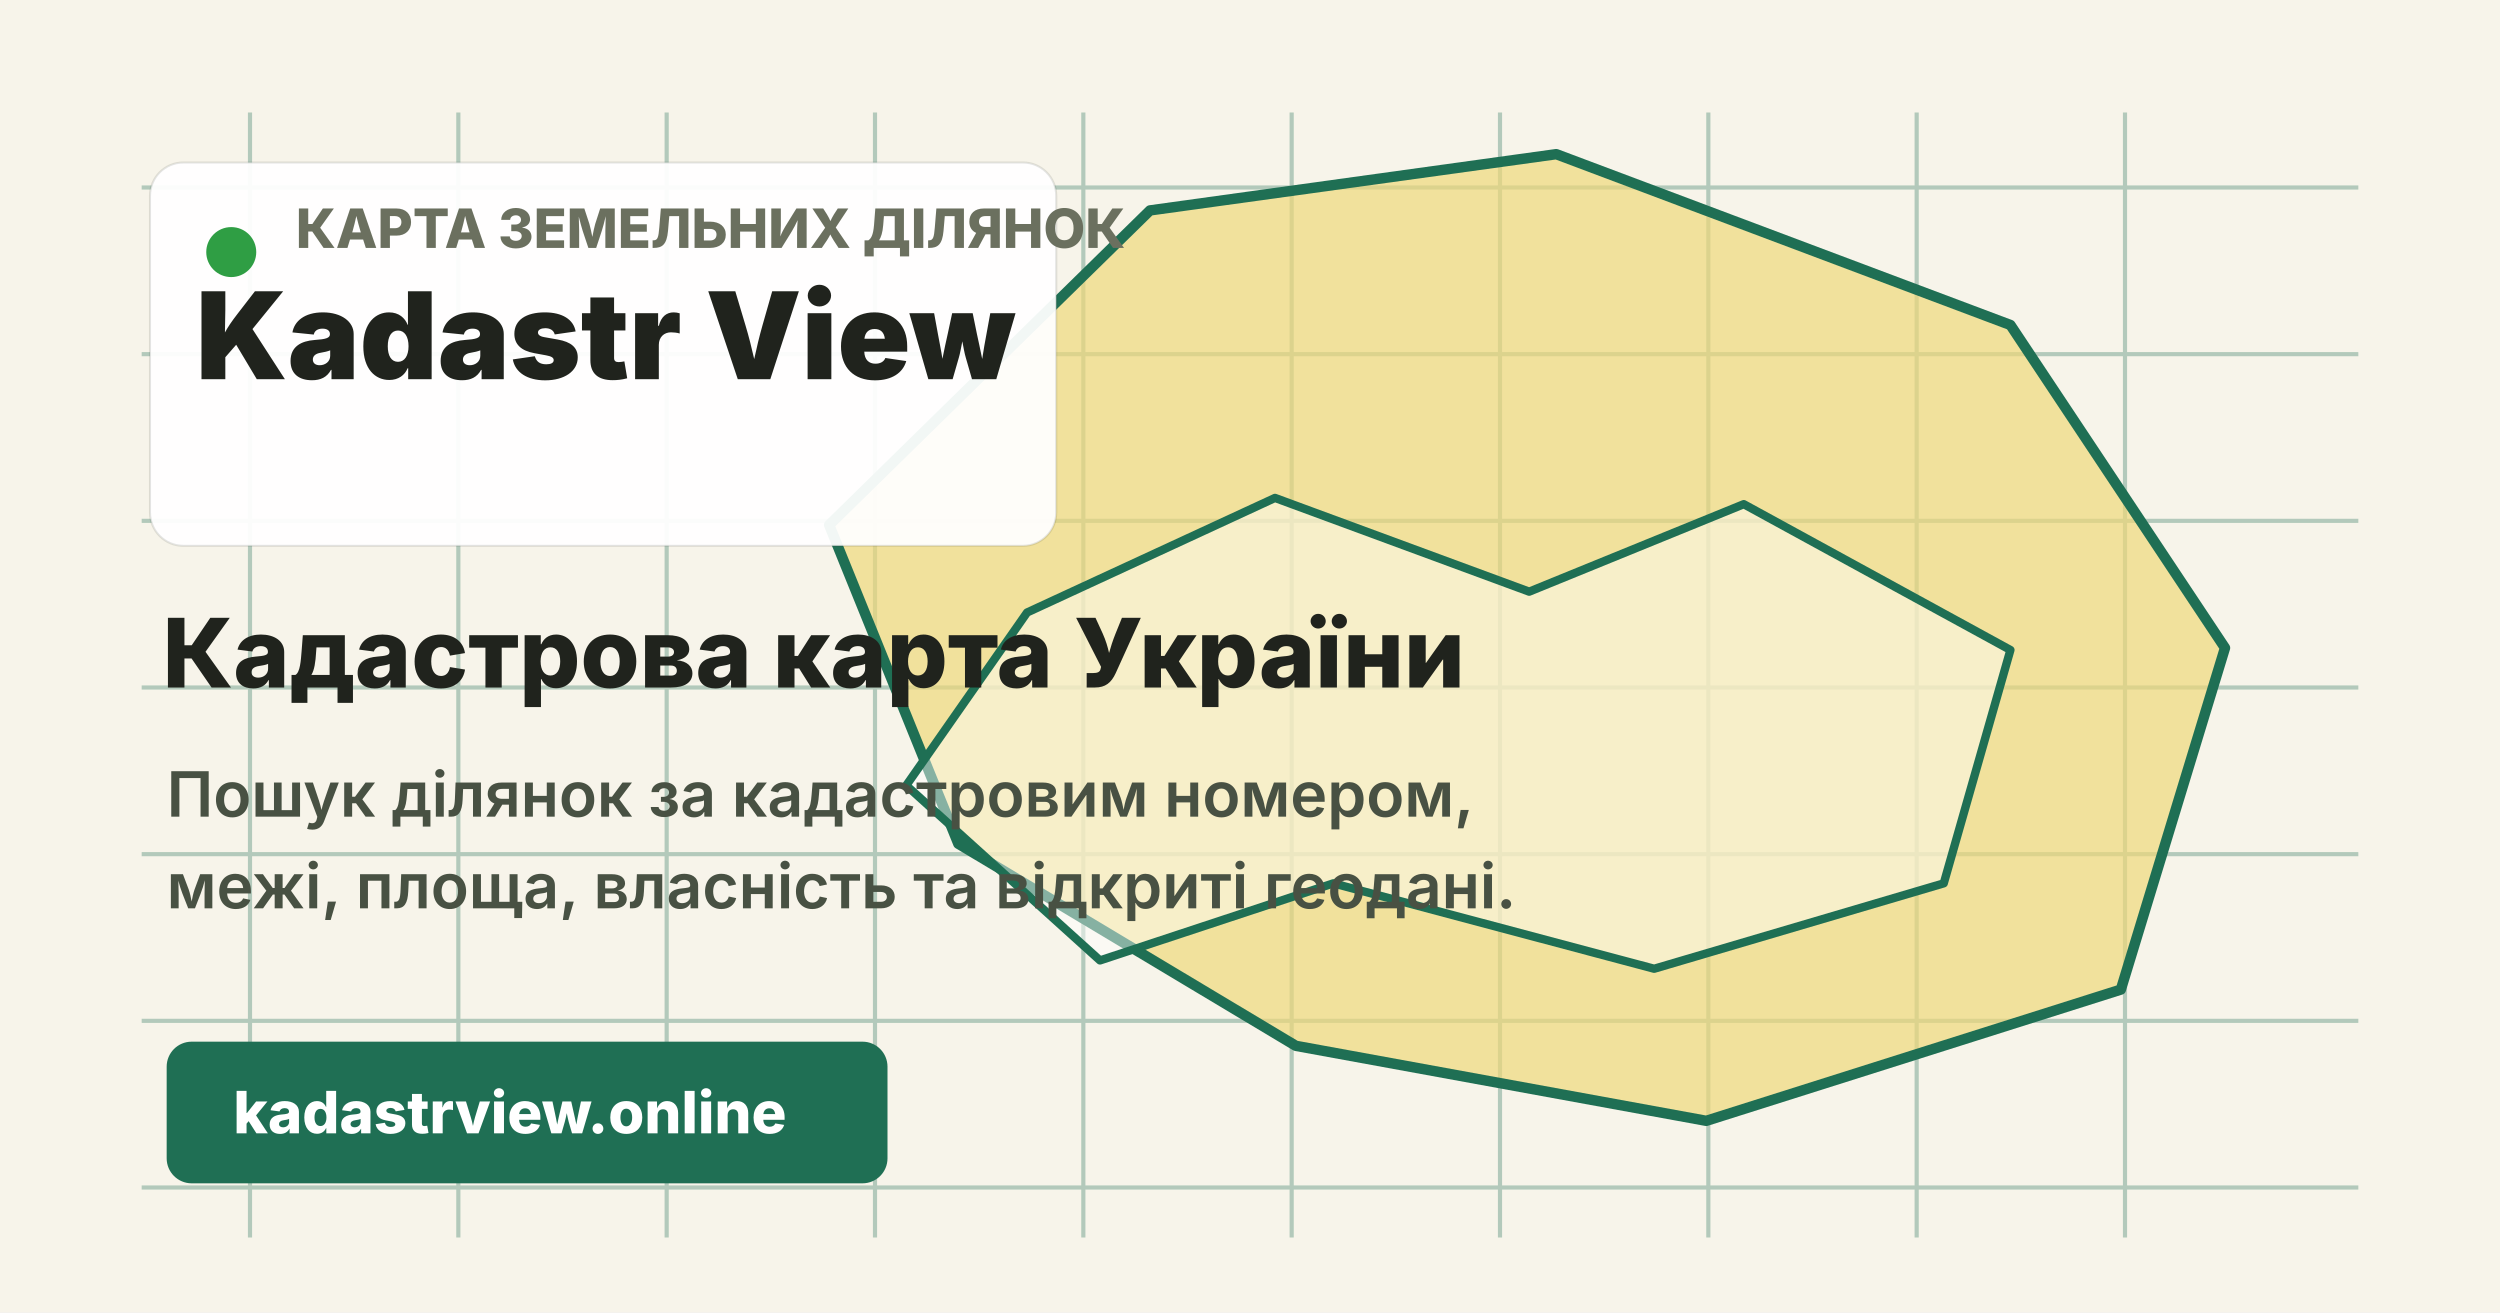
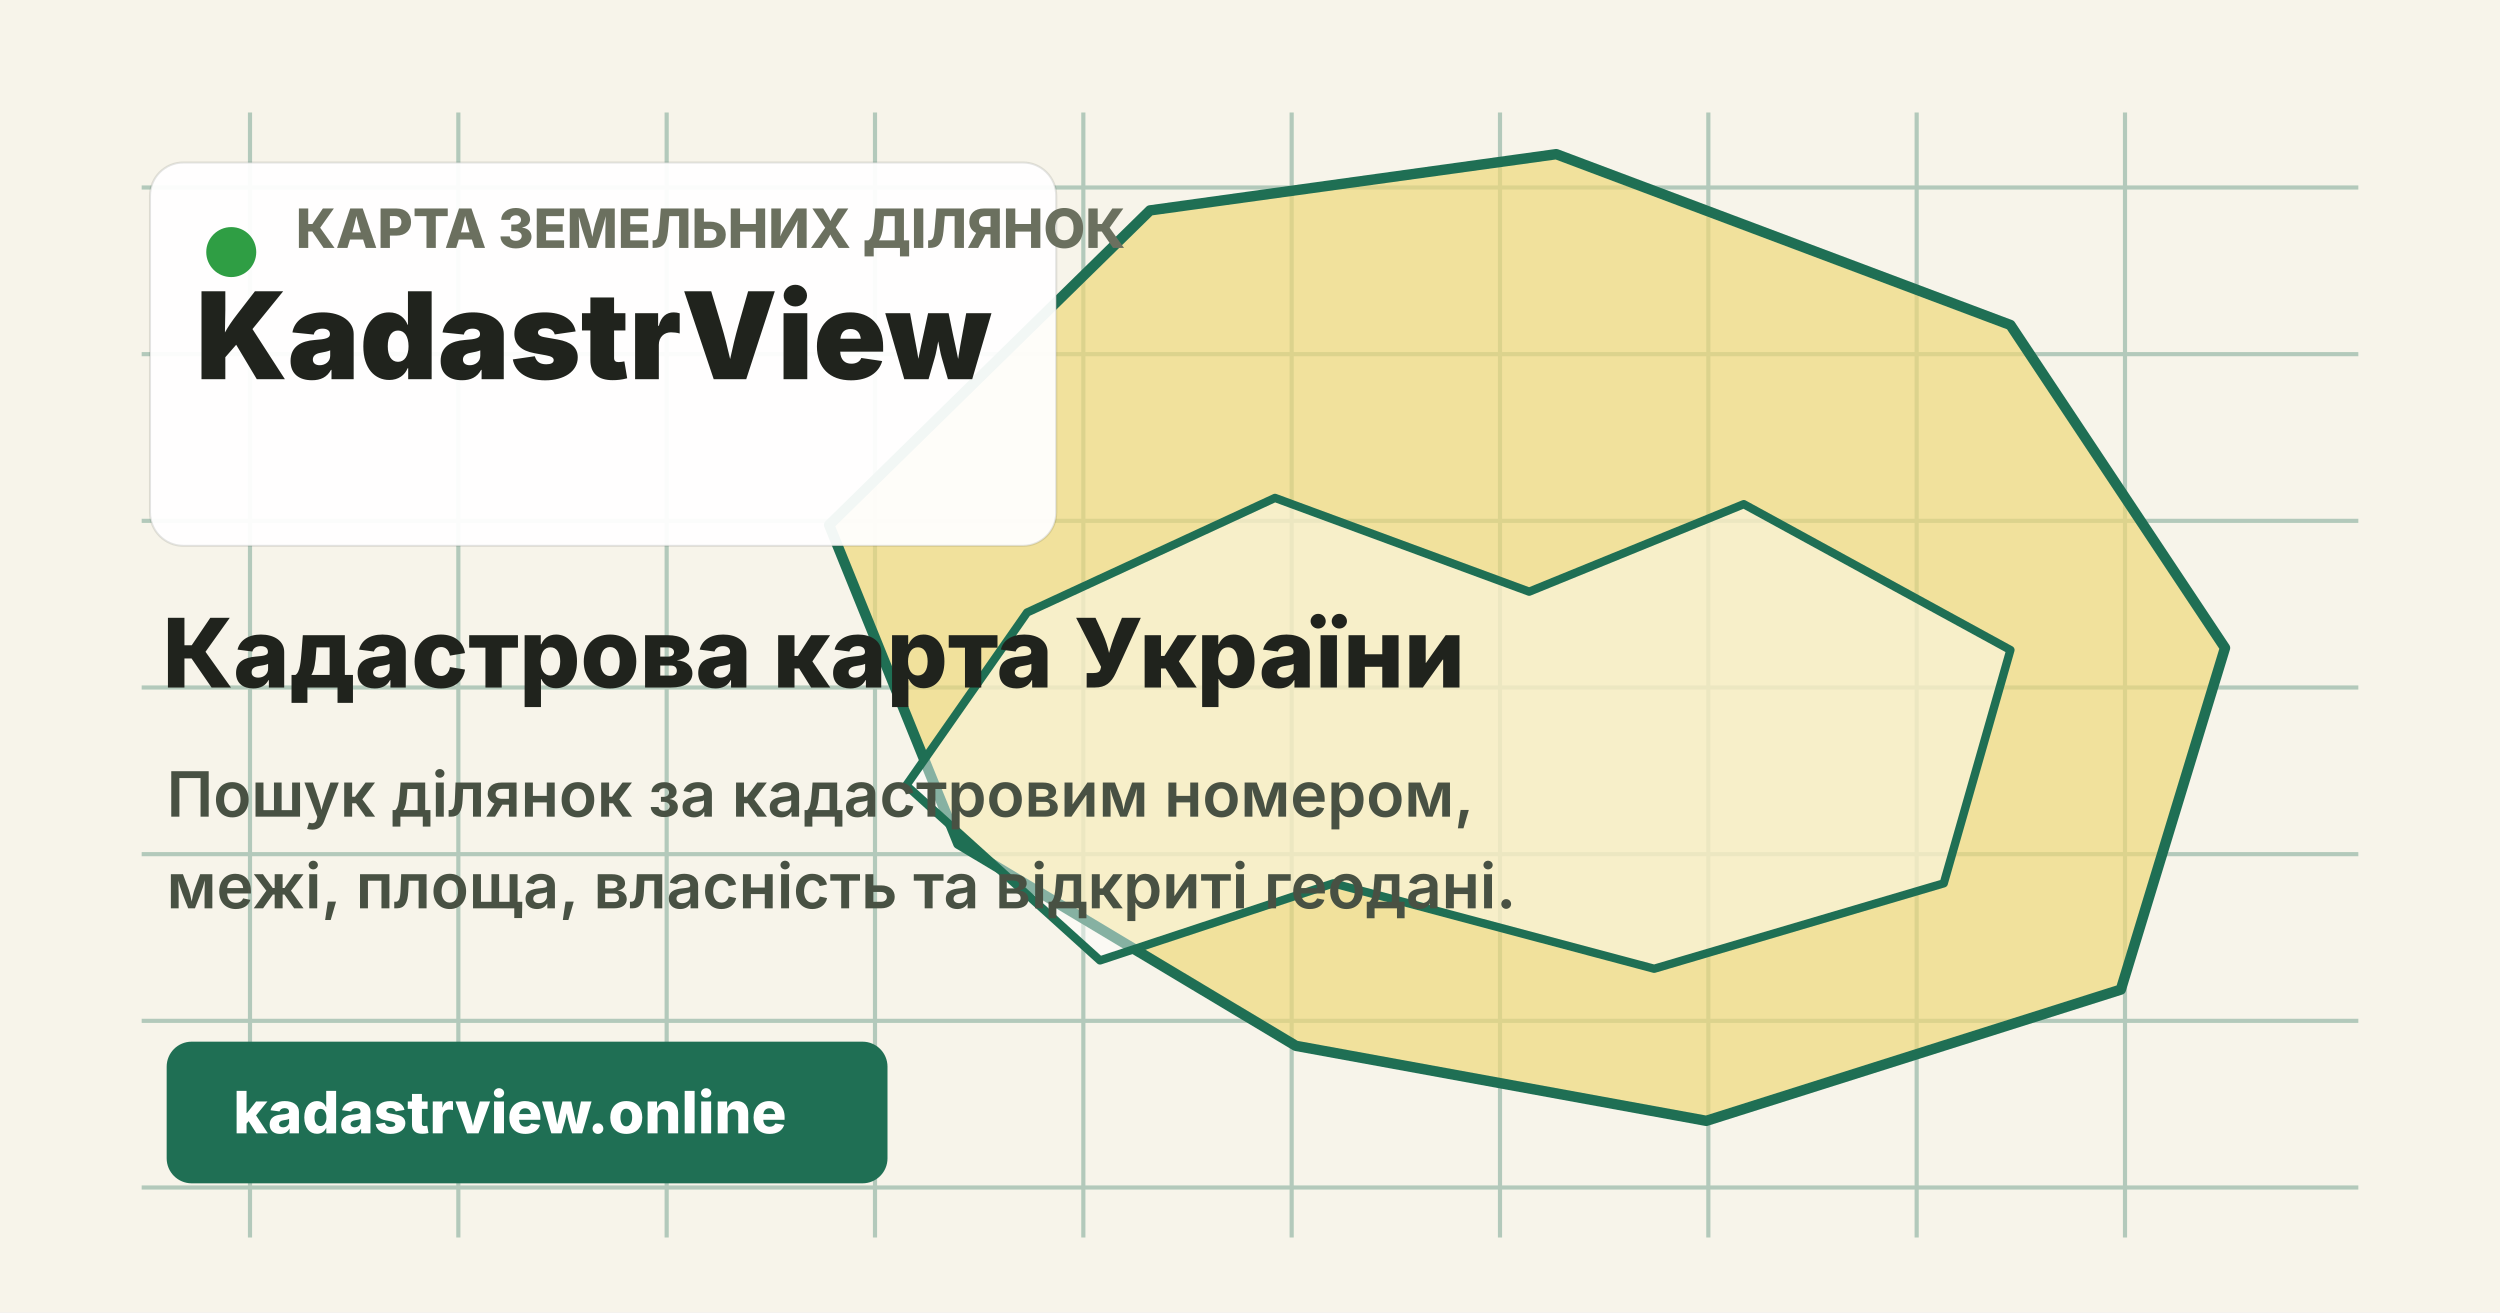
<svg xmlns="http://www.w3.org/2000/svg" viewBox="0 0 1200 630" role="img" aria-labelledby="title desc">
  <rect width="1200" height="630" fill="#f7f4ea" />
  <g opacity=".32" stroke="#1f6f54" stroke-width="2" fill="none">
    <path d="M68 90h1064M68 170h1064M68 250h1064M68 330h1064M68 410h1064M68 490h1064M68 570h1064" />
    <path d="M120 54v540M220 54v540M320 54v540M420 54v540M520 54v540M620 54v540M720 54v540M820 54v540M920 54v540M1020 54v540" />
  </g>
  <path d="M552 101 747 74 965 156 1068 311 1018 475 819 538 622 502 460 405 398 252Z" fill="#f0d879" fill-opacity=".68" stroke="#1f6f54" stroke-width="5" stroke-linejoin="round" />
  <path d="M493 294 612 239 734 284 837 242 965 312 933 424 794 465 640 424 528 461 435 377Z" fill="#ffffff" fill-opacity=".46" stroke="#1f6f54" stroke-width="4" stroke-linejoin="round" />
  <rect x="72" y="78" width="435" height="184" rx="16" fill="#ffffff" fill-opacity=".94" stroke="#20231d" stroke-opacity=".12" />
  <circle cx="111" cy="121" r="12" fill="#2f9e44" />
  <text x="142" y="119" fill="#6b705f" font-family="Inter, Arial, sans-serif" font-size="26" font-weight="800" letter-spacing="0">КАРТА ЗЕМЕЛЬНИХ ДІЛЯНОК</text>
-   <text x="94" y="182" fill="#20231d" font-family="Inter, Arial, sans-serif" font-size="58" font-weight="850" letter-spacing="0">Kadastr View</text>
+   <text x="94" y="182" fill="#20231d" font-family="Inter, Arial, sans-serif" font-size="58" font-weight="850" letter-spacing="0">KadastrView</text>
  <text x="78" y="330" fill="#20231d" font-family="Inter, Arial, sans-serif" font-size="46" font-weight="800" letter-spacing="0">Кадастрова карта України</text>
  <text x="80" y="392" fill="#485143" font-family="Inter, Arial, sans-serif" font-size="30" font-weight="600" letter-spacing="0">Пошук ділянок за кадастровим номером,</text>
  <text x="80" y="436" fill="#485143" font-family="Inter, Arial, sans-serif" font-size="30" font-weight="600" letter-spacing="0">межі, площа, власність та відкриті геодані.</text>
  <rect x="80" y="500" width="346" height="68" rx="12" fill="#1f6f54" />
  <text x="112" y="544" fill="#ffffff" font-family="Inter, Arial, sans-serif" font-size="28" font-weight="800" letter-spacing="0">kadastrview.online</text>
</svg>
